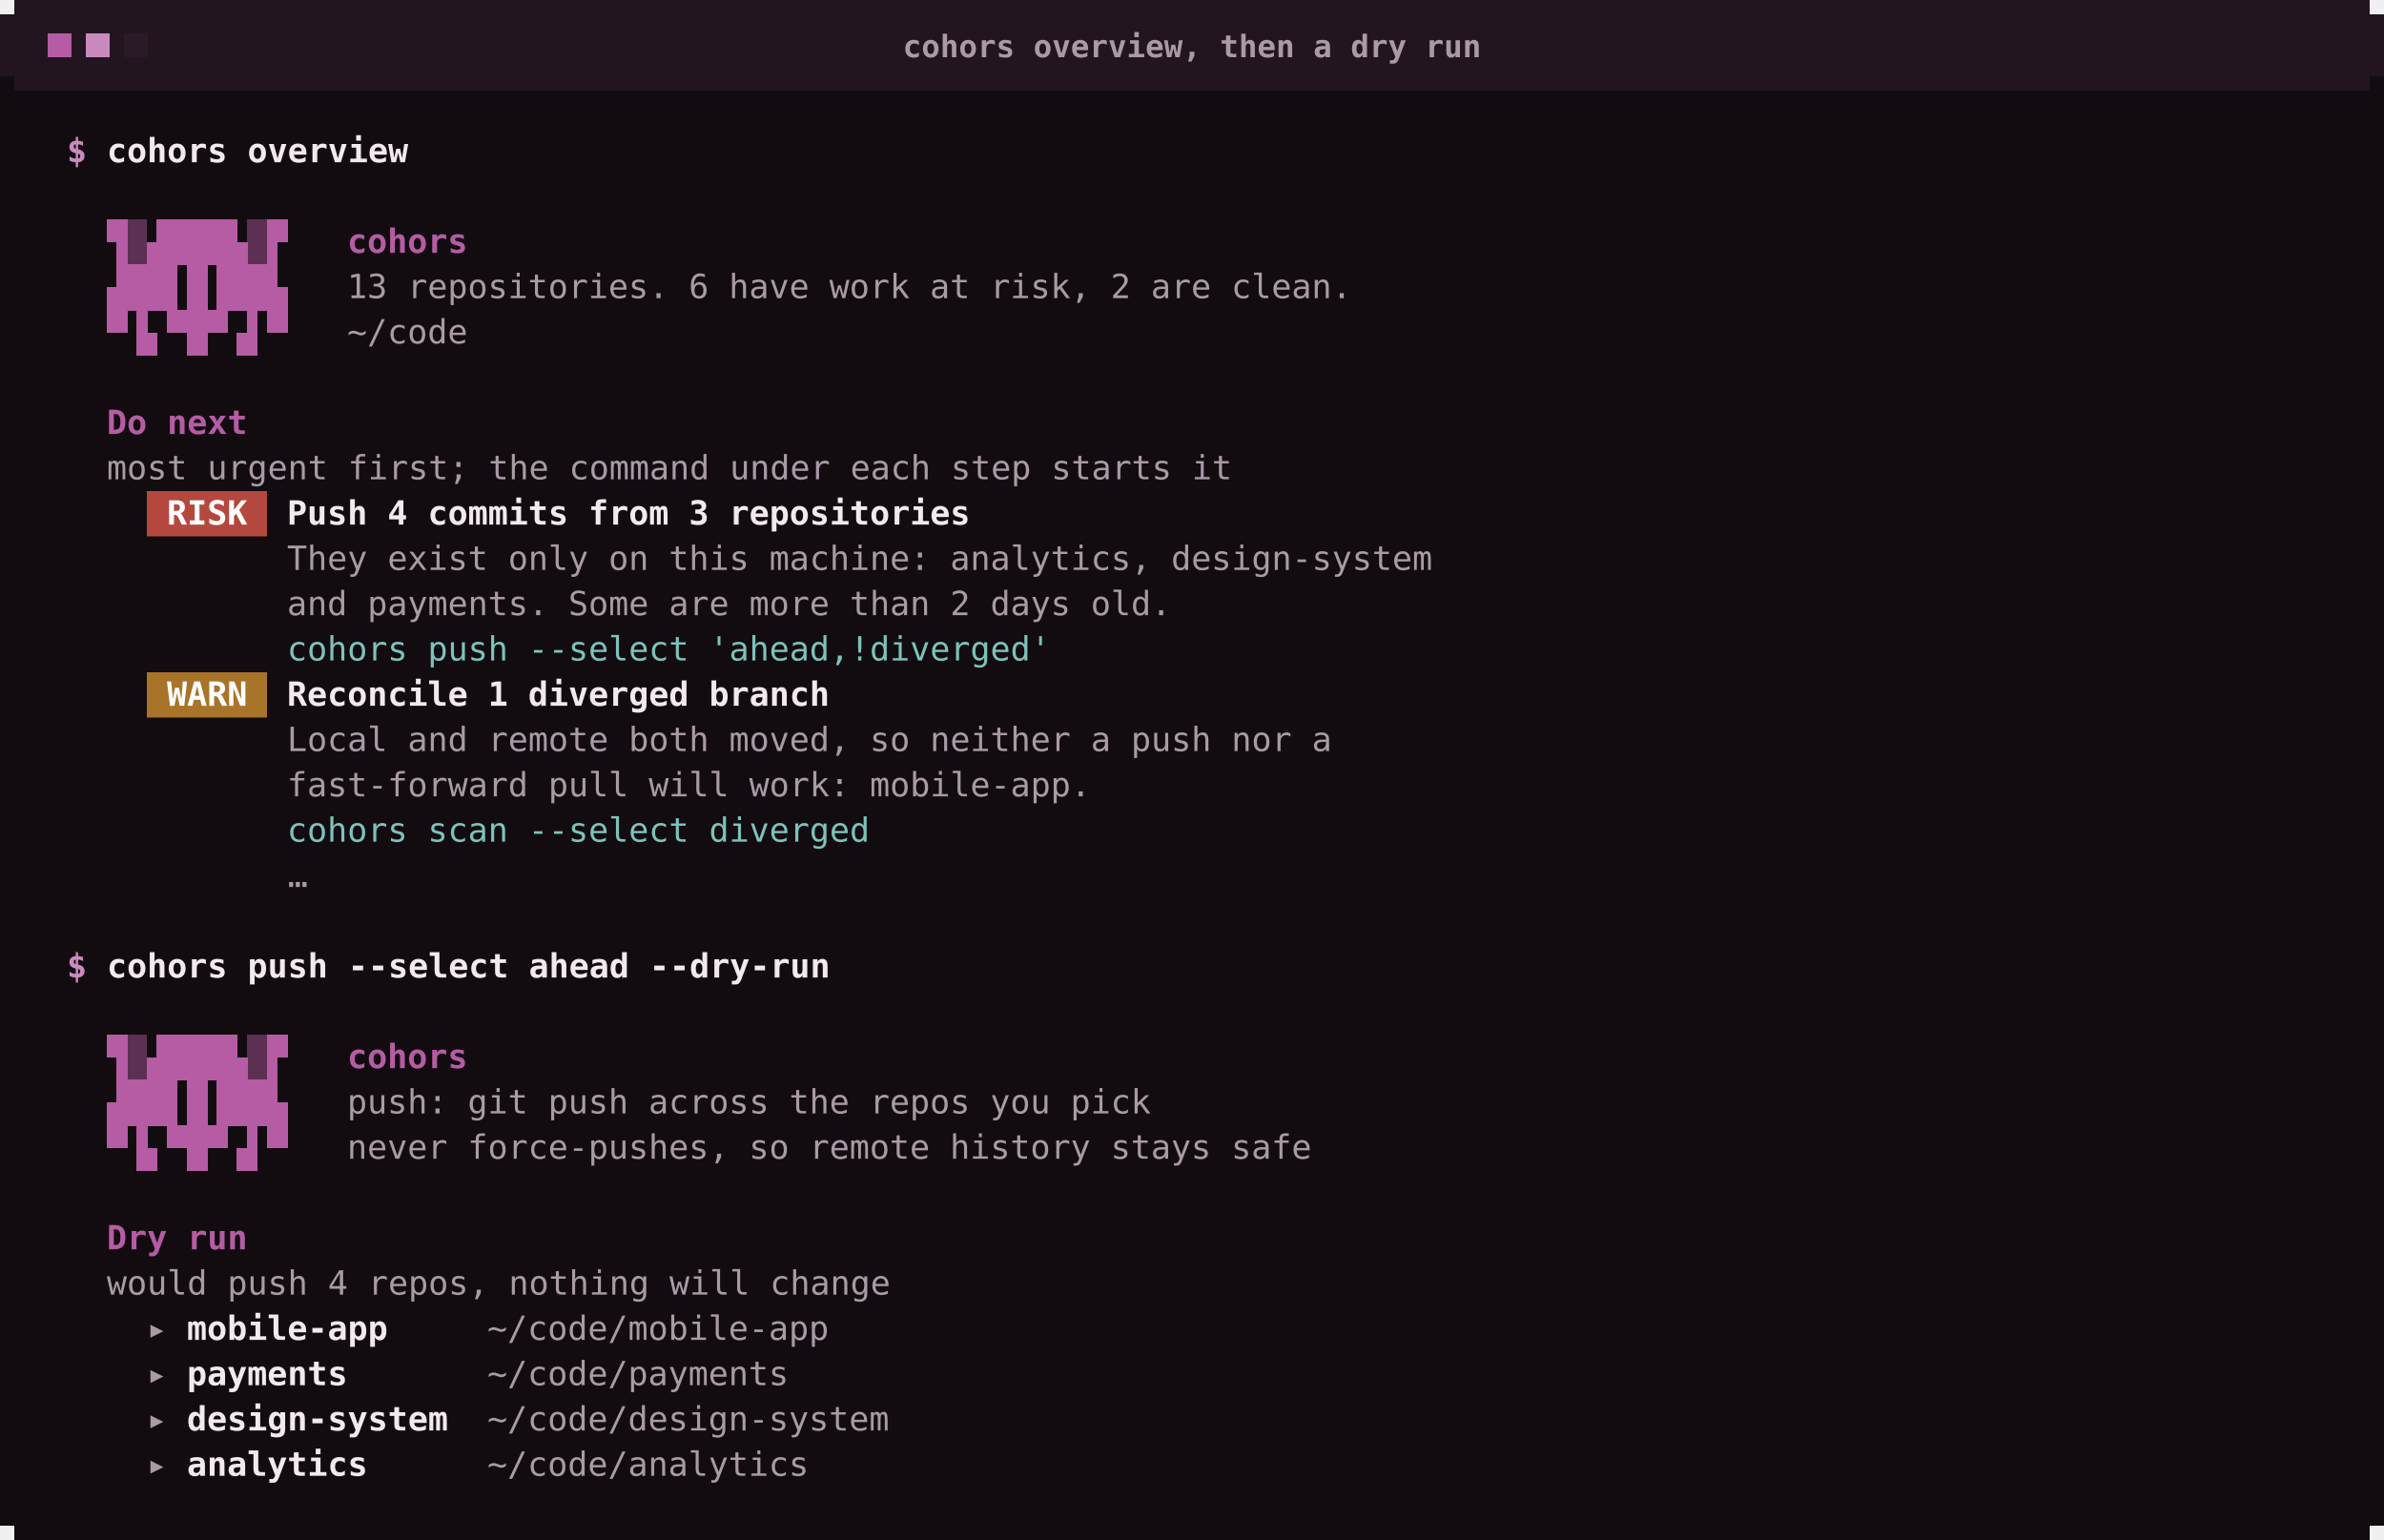
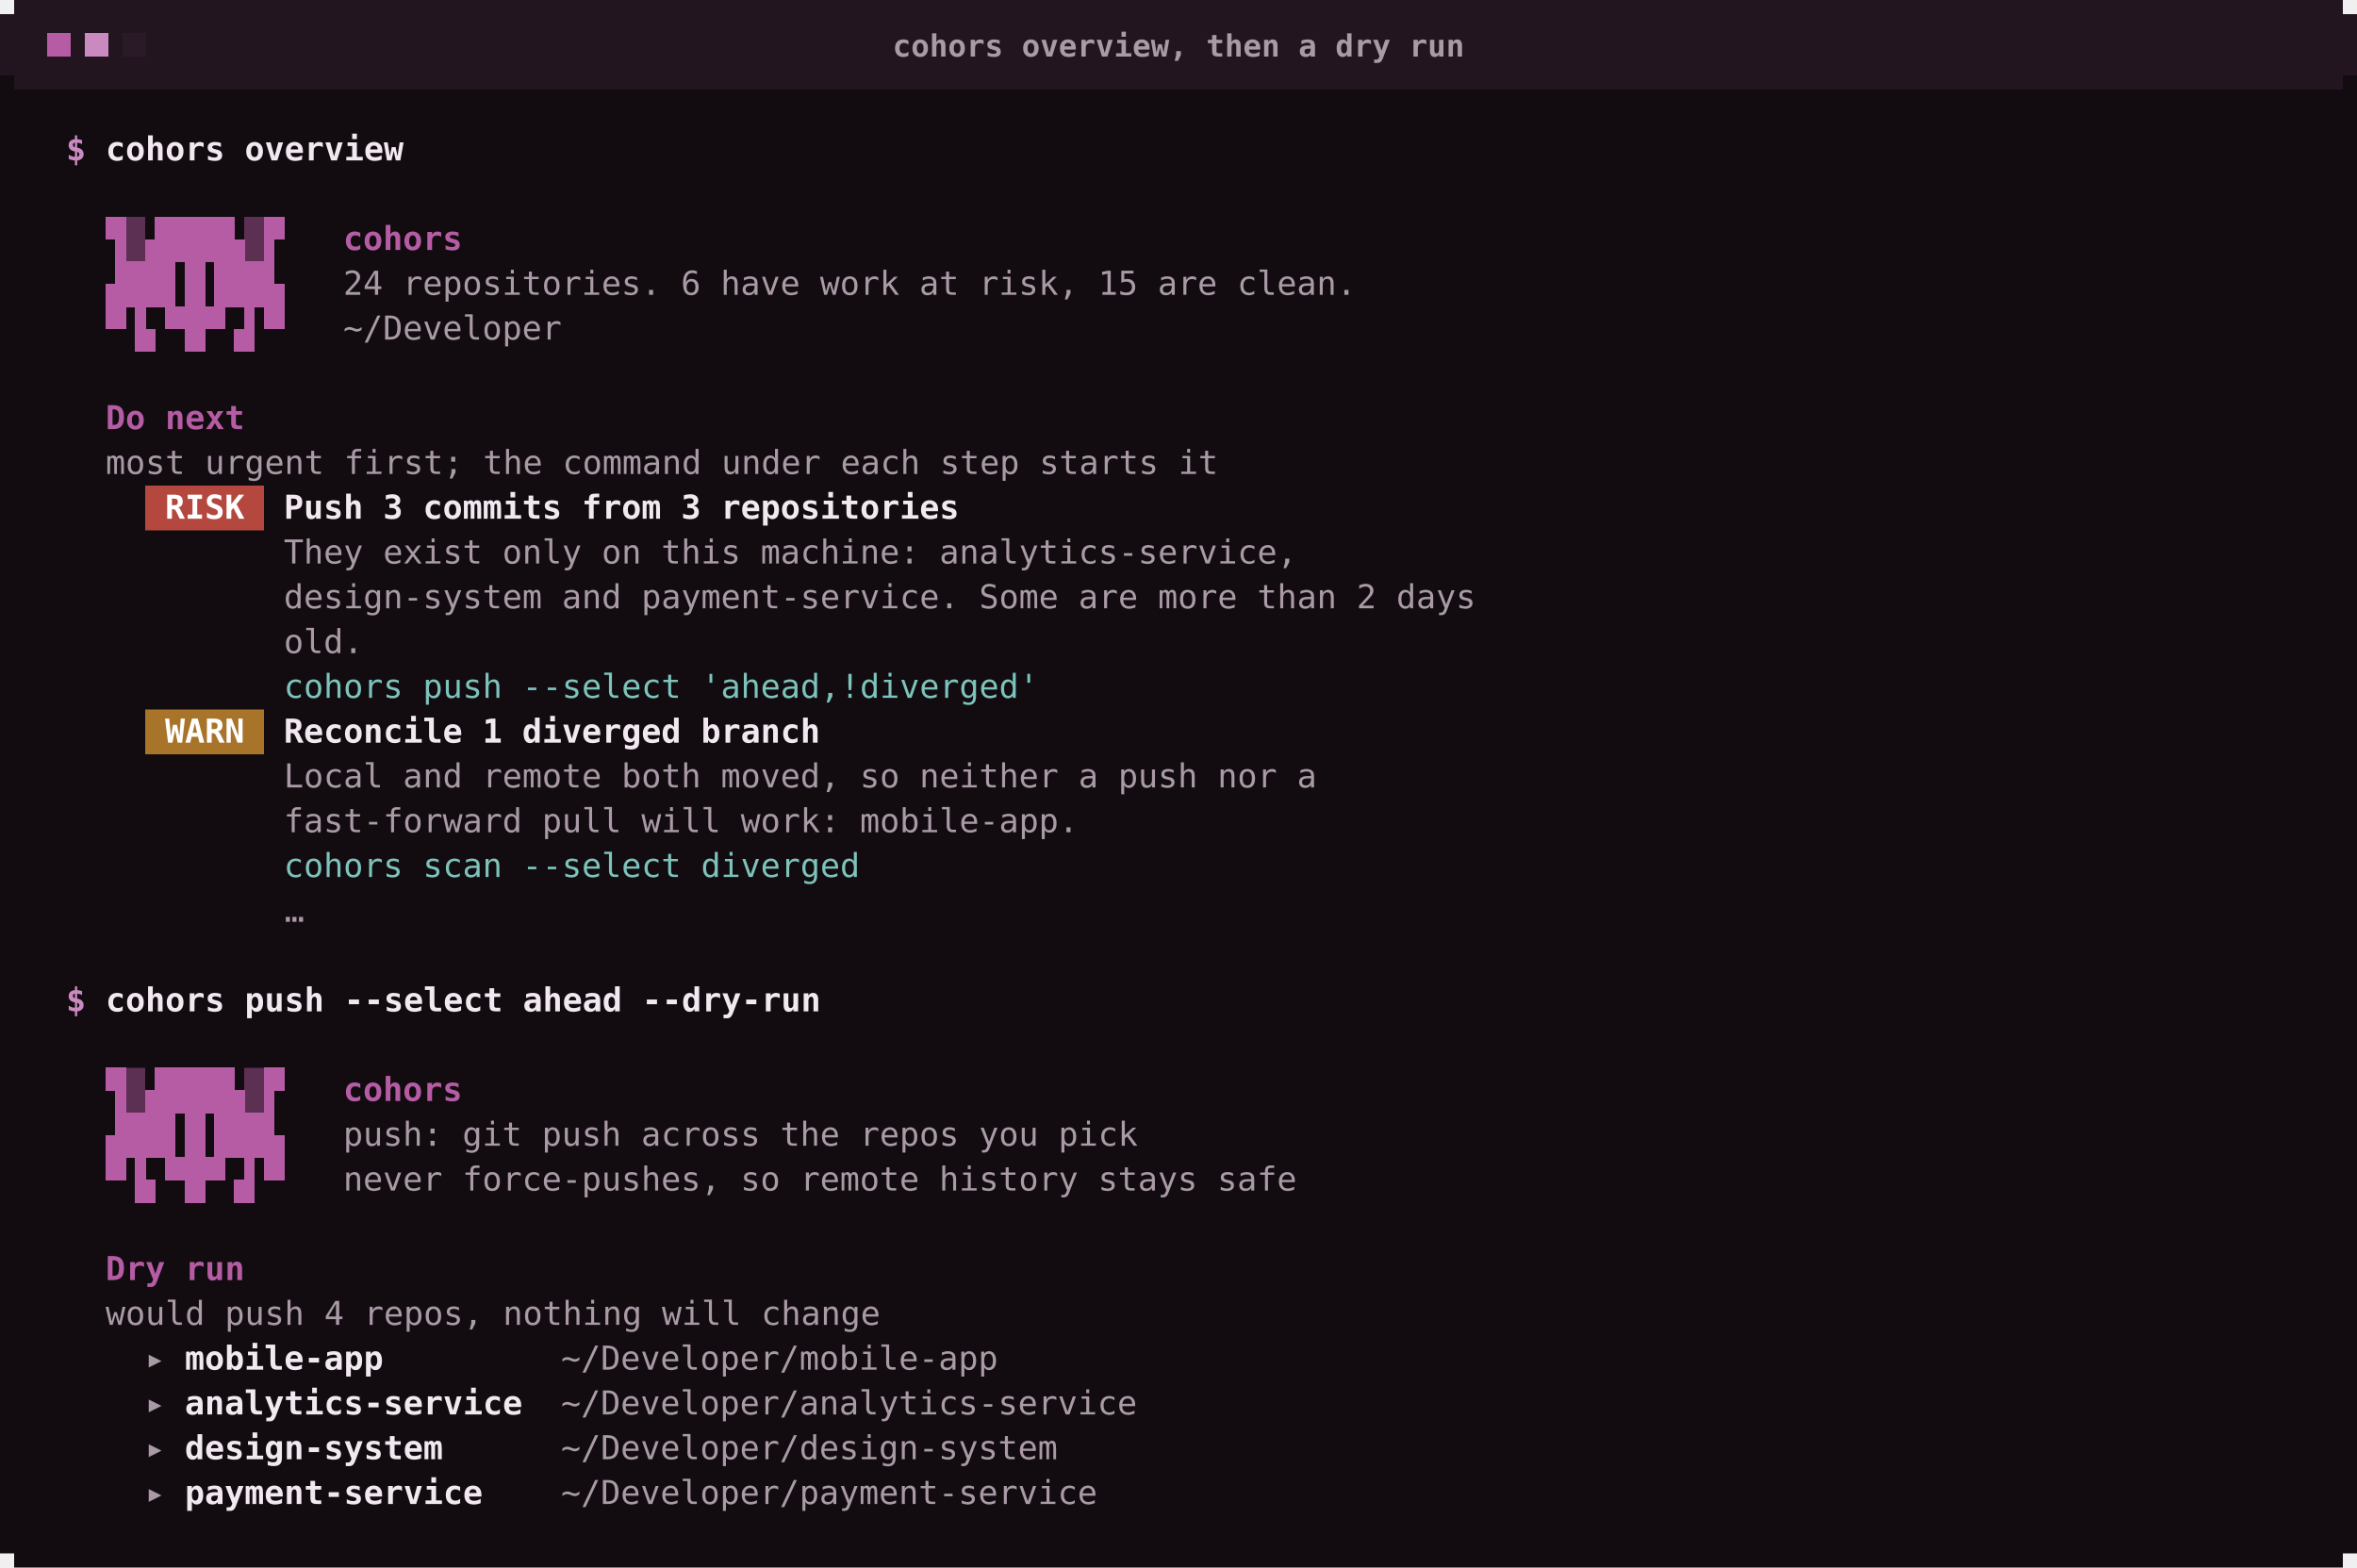
- <svg xmlns="http://www.w3.org/2000/svg" width="1000" height="646" viewBox="0 0 1000 646" role="img" aria-labelledby="t d">
+ <svg xmlns="http://www.w3.org/2000/svg" width="1000" height="665" viewBox="0 0 1000 665" role="img" aria-labelledby="t d">
  <style>.f-panel{fill:#1A1219}.s-panel{stroke:#1A1219}.f-band{fill:#2A1A27}.s-band{stroke:#2A1A27}.f-bar{fill:#B55CA4}.s-bar{stroke:#B55CA4}.f-on-bar{fill:#FFFFFF}.s-on-bar{stroke:#FFFFFF}.f-accent{fill:#D9A6CF}.s-accent{stroke:#D9A6CF}.f-ink{fill:#F2E9F0}.s-ink{stroke:#F2E9F0}.f-sub{fill:#A99AA6}.s-sub{stroke:#A99AA6}.f-off{fill:#5A4A57}.s-off{stroke:#5A4A57}.f-cap{fill:#2A1A27}.s-cap{stroke:#2A1A27}.f-cap-edge{fill:#5A4A57}.s-cap-edge{stroke:#5A4A57}.f-term{fill:#120C11}.s-term{stroke:#120C11}.f-term-bar{fill:#221520}.s-term-bar{stroke:#221520}.f-term-ink{fill:#F2E9F0}.s-term-ink{stroke:#F2E9F0}.f-term-sub{fill:#A99AA6}.s-term-sub{stroke:#A99AA6}.f-term-prompt{fill:#D9A6CF}.s-term-prompt{stroke:#D9A6CF}.f-lavender{fill:#C98AC0}.s-lavender{stroke:#C98AC0}.f-orchid{fill:#B55CA4}.s-orchid{stroke:#B55CA4}.f-do-next{fill:#B55CA4}.f-risk{fill:#D9776E}.f-tasks{fill:#7FB08C}.f-commits{fill:#7E9CC2}.f-repos{fill:#5FAEA6}</style>
-   <path d="M6 0h988v6h6v634h-6v6h-988v-6h-6v-634h6z" class="f-term" />
+   <path d="M6 0h988v6h6v653h-6v6h-988v-6h-6v-653h6z" class="f-term" />
  <path d="M6 0h988v6h6v26h-6v6h-988v-6h-6v-26h6z" class="f-term-bar" />
  <rect x="20" y="14.0" width="10" height="10" class="f-orchid" />
  <rect x="36" y="14.0" width="10" height="10" class="f-lavender" />
  <rect x="52" y="14.0" width="10" height="10" class="f-band" />
  <text x="500.0" y="24.0" font-family="ui-monospace, SFMono-Regular, Menlo, Consolas, monospace" font-size="13" font-weight="600" class="f-term-sub" text-anchor="middle">cohors overview, then a dry run</text>
  <text x="28.0" y="68.06" font-family="ui-monospace, SFMono-Regular, Menlo, Consolas, monospace" font-size="14" fill="#C98AC0" font-weight="700" xml:space="preserve" textLength="8.4" lengthAdjust="spacing">$</text>
  <text x="44.8" y="68.06" font-family="ui-monospace, SFMono-Regular, Menlo, Consolas, monospace" font-size="14" fill="#F2E9F0" font-weight="700" xml:space="preserve" textLength="126.0" lengthAdjust="spacing">cohors overview</text>
  <rect x="44.8" y="92.0" width="4.5" height="9.8" fill="#B55CA4" shape-rendering="crispEdges" />
  <rect x="49.0" y="92.0" width="4.5" height="9.8" fill="#B55CA4" shape-rendering="crispEdges" />
  <rect x="49.0" y="101.5" width="4.5" height="9.8" fill="#B55CA4" shape-rendering="crispEdges" />
  <rect x="53.2" y="92" width="8.4" height="19" fill="#B55CA4" opacity="0.45" />
  <rect x="65.8" y="92.0" width="4.5" height="9.8" fill="#B55CA4" shape-rendering="crispEdges" />
  <rect x="61.6" y="101.5" width="4.5" height="9.8" fill="#B55CA4" shape-rendering="crispEdges" />
  <rect x="65.8" y="101.5" width="4.5" height="9.8" fill="#B55CA4" shape-rendering="crispEdges" />
  <rect x="70.0" y="92.0" width="4.5" height="9.8" fill="#B55CA4" shape-rendering="crispEdges" />
  <rect x="74.2" y="92.0" width="4.5" height="9.8" fill="#B55CA4" shape-rendering="crispEdges" />
  <rect x="70.0" y="101.5" width="4.5" height="9.8" fill="#B55CA4" shape-rendering="crispEdges" />
  <rect x="74.2" y="101.5" width="4.5" height="9.8" fill="#B55CA4" shape-rendering="crispEdges" />
  <rect x="78.4" y="92.0" width="4.5" height="9.8" fill="#B55CA4" shape-rendering="crispEdges" />
  <rect x="82.6" y="92.0" width="4.5" height="9.8" fill="#B55CA4" shape-rendering="crispEdges" />
  <rect x="78.4" y="101.5" width="4.5" height="9.8" fill="#B55CA4" shape-rendering="crispEdges" />
  <rect x="82.6" y="101.5" width="4.5" height="9.8" fill="#B55CA4" shape-rendering="crispEdges" />
  <rect x="86.8" y="92.0" width="4.5" height="9.8" fill="#B55CA4" shape-rendering="crispEdges" />
  <rect x="91" y="92.0" width="4.5" height="9.8" fill="#B55CA4" shape-rendering="crispEdges" />
  <rect x="86.8" y="101.5" width="4.5" height="9.8" fill="#B55CA4" shape-rendering="crispEdges" />
  <rect x="91" y="101.5" width="4.5" height="9.8" fill="#B55CA4" shape-rendering="crispEdges" />
  <rect x="95.2" y="92.0" width="4.5" height="9.8" fill="#B55CA4" shape-rendering="crispEdges" />
  <rect x="95.2" y="101.5" width="4.5" height="9.8" fill="#B55CA4" shape-rendering="crispEdges" />
  <rect x="99.4" y="101.5" width="4.5" height="9.8" fill="#B55CA4" shape-rendering="crispEdges" />
  <rect x="103.6" y="92" width="8.4" height="19" fill="#B55CA4" opacity="0.45" />
  <rect x="112.0" y="92.0" width="4.5" height="9.8" fill="#B55CA4" shape-rendering="crispEdges" />
  <rect x="116.2" y="92.0" width="4.5" height="9.8" fill="#B55CA4" shape-rendering="crispEdges" />
  <rect x="112.0" y="101.5" width="4.5" height="9.8" fill="#B55CA4" shape-rendering="crispEdges" />
  <text x="145.6" y="106.06" font-family="ui-monospace, SFMono-Regular, Menlo, Consolas, monospace" font-size="14" fill="#B55CA4" font-weight="700" xml:space="preserve" textLength="50.4" lengthAdjust="spacing">cohors</text>
  <rect x="49.0" y="111.0" width="4.5" height="9.8" fill="#B55CA4" shape-rendering="crispEdges" />
  <rect x="44.8" y="120.5" width="4.5" height="9.8" fill="#B55CA4" shape-rendering="crispEdges" />
  <rect x="49.0" y="120.5" width="4.5" height="9.8" fill="#B55CA4" shape-rendering="crispEdges" />
  <rect x="53.2" y="111.0" width="4.5" height="9.8" fill="#B55CA4" shape-rendering="crispEdges" />
  <rect x="57.4" y="111.0" width="4.5" height="9.8" fill="#B55CA4" shape-rendering="crispEdges" />
  <rect x="53.2" y="120.5" width="4.5" height="9.8" fill="#B55CA4" shape-rendering="crispEdges" />
  <rect x="57.4" y="120.5" width="4.5" height="9.8" fill="#B55CA4" shape-rendering="crispEdges" />
  <rect x="61.6" y="111.0" width="4.5" height="9.8" fill="#B55CA4" shape-rendering="crispEdges" />
  <rect x="65.8" y="111.0" width="4.5" height="9.8" fill="#B55CA4" shape-rendering="crispEdges" />
  <rect x="61.6" y="120.5" width="4.5" height="9.8" fill="#B55CA4" shape-rendering="crispEdges" />
  <rect x="65.8" y="120.5" width="4.5" height="9.8" fill="#B55CA4" shape-rendering="crispEdges" />
  <rect x="70.0" y="111.0" width="4.5" height="9.8" fill="#B55CA4" shape-rendering="crispEdges" />
  <rect x="70.0" y="120.5" width="4.5" height="9.8" fill="#B55CA4" shape-rendering="crispEdges" />
  <rect x="78.4" y="111.0" width="4.5" height="9.8" fill="#B55CA4" shape-rendering="crispEdges" />
  <rect x="82.6" y="111.0" width="4.5" height="9.8" fill="#B55CA4" shape-rendering="crispEdges" />
  <rect x="78.4" y="120.5" width="4.5" height="9.8" fill="#B55CA4" shape-rendering="crispEdges" />
  <rect x="82.6" y="120.5" width="4.5" height="9.8" fill="#B55CA4" shape-rendering="crispEdges" />
  <rect x="91" y="111.0" width="4.5" height="9.8" fill="#B55CA4" shape-rendering="crispEdges" />
  <rect x="91" y="120.5" width="4.5" height="9.8" fill="#B55CA4" shape-rendering="crispEdges" />
  <rect x="95.2" y="111.0" width="4.5" height="9.8" fill="#B55CA4" shape-rendering="crispEdges" />
  <rect x="99.4" y="111.0" width="4.5" height="9.8" fill="#B55CA4" shape-rendering="crispEdges" />
  <rect x="95.2" y="120.5" width="4.5" height="9.8" fill="#B55CA4" shape-rendering="crispEdges" />
  <rect x="99.4" y="120.5" width="4.5" height="9.8" fill="#B55CA4" shape-rendering="crispEdges" />
  <rect x="103.6" y="111.0" width="4.5" height="9.8" fill="#B55CA4" shape-rendering="crispEdges" />
  <rect x="107.8" y="111.0" width="4.5" height="9.8" fill="#B55CA4" shape-rendering="crispEdges" />
  <rect x="103.6" y="120.5" width="4.5" height="9.8" fill="#B55CA4" shape-rendering="crispEdges" />
  <rect x="107.8" y="120.5" width="4.5" height="9.8" fill="#B55CA4" shape-rendering="crispEdges" />
  <rect x="112.0" y="111.0" width="4.5" height="9.8" fill="#B55CA4" shape-rendering="crispEdges" />
  <rect x="112.0" y="120.5" width="4.5" height="9.8" fill="#B55CA4" shape-rendering="crispEdges" />
  <rect x="116.2" y="120.5" width="4.5" height="9.8" fill="#B55CA4" shape-rendering="crispEdges" />
-   <text x="145.6" y="125.06" font-family="ui-monospace, SFMono-Regular, Menlo, Consolas, monospace" font-size="14" fill="#A99AA6" xml:space="preserve" textLength="420.0" lengthAdjust="spacing">13 repositories. 6 have work at risk, 2 are clean.</text>
+   <text x="145.6" y="125.06" font-family="ui-monospace, SFMono-Regular, Menlo, Consolas, monospace" font-size="14" fill="#A99AA6" xml:space="preserve" textLength="428.4" lengthAdjust="spacing">24 repositories. 6 have work at risk, 15 are clean.</text>
  <rect x="44.8" y="130.0" width="4.5" height="9.8" fill="#B55CA4" shape-rendering="crispEdges" />
  <rect x="49.0" y="130.0" width="4.5" height="9.8" fill="#B55CA4" shape-rendering="crispEdges" />
  <rect x="57.4" y="130.0" width="4.5" height="9.8" fill="#B55CA4" shape-rendering="crispEdges" />
  <rect x="57.4" y="139.5" width="4.5" height="9.8" fill="#B55CA4" shape-rendering="crispEdges" />
  <rect x="61.6" y="139.5" width="4.5" height="9.8" fill="#B55CA4" shape-rendering="crispEdges" />
  <rect x="70.0" y="130.0" width="4.5" height="9.8" fill="#B55CA4" shape-rendering="crispEdges" />
  <rect x="74.2" y="130.0" width="4.5" height="9.8" fill="#B55CA4" shape-rendering="crispEdges" />
  <rect x="78.4" y="130.0" width="4.5" height="9.8" fill="#B55CA4" shape-rendering="crispEdges" />
  <rect x="82.6" y="130.0" width="4.5" height="9.8" fill="#B55CA4" shape-rendering="crispEdges" />
  <rect x="78.4" y="139.5" width="4.5" height="9.8" fill="#B55CA4" shape-rendering="crispEdges" />
  <rect x="82.6" y="139.5" width="4.5" height="9.8" fill="#B55CA4" shape-rendering="crispEdges" />
  <rect x="86.8" y="130.0" width="4.5" height="9.8" fill="#B55CA4" shape-rendering="crispEdges" />
  <rect x="91" y="130.0" width="4.5" height="9.8" fill="#B55CA4" shape-rendering="crispEdges" />
  <rect x="99.4" y="139.5" width="4.5" height="9.8" fill="#B55CA4" shape-rendering="crispEdges" />
  <rect x="103.6" y="130.0" width="4.5" height="9.8" fill="#B55CA4" shape-rendering="crispEdges" />
  <rect x="103.6" y="139.5" width="4.5" height="9.8" fill="#B55CA4" shape-rendering="crispEdges" />
  <rect x="112.0" y="130.0" width="4.5" height="9.8" fill="#B55CA4" shape-rendering="crispEdges" />
  <rect x="116.2" y="130.0" width="4.5" height="9.8" fill="#B55CA4" shape-rendering="crispEdges" />
-   <text x="145.6" y="144.06" font-family="ui-monospace, SFMono-Regular, Menlo, Consolas, monospace" font-size="14" fill="#A99AA6" xml:space="preserve" textLength="50.4" lengthAdjust="spacing">~/code</text>
+   <text x="145.6" y="144.06" font-family="ui-monospace, SFMono-Regular, Menlo, Consolas, monospace" font-size="14" fill="#A99AA6" xml:space="preserve" textLength="92.4" lengthAdjust="spacing">~/Developer</text>
  <text x="44.8" y="182.06" font-family="ui-monospace, SFMono-Regular, Menlo, Consolas, monospace" font-size="14" fill="#B55CA4" font-weight="700" xml:space="preserve" textLength="58.8" lengthAdjust="spacing">Do next</text>
  <text x="44.8" y="201.06" font-family="ui-monospace, SFMono-Regular, Menlo, Consolas, monospace" font-size="14" fill="#A99AA6" xml:space="preserve" textLength="470.4" lengthAdjust="spacing">most urgent first; the command under each step starts it</text>
  <rect x="61.6" y="206" width="50.4" height="19" fill="#B4483F" />
  <text x="61.6" y="220.06" font-family="ui-monospace, SFMono-Regular, Menlo, Consolas, monospace" font-size="14" fill="#FFFFFF" font-weight="700" xml:space="preserve" textLength="50.4" lengthAdjust="spacing"> RISK </text>
-   <text x="120.4" y="220.06" font-family="ui-monospace, SFMono-Regular, Menlo, Consolas, monospace" font-size="14" fill="#F2E9F0" font-weight="700" xml:space="preserve" textLength="285.6" lengthAdjust="spacing">Push 4 commits from 3 repositories</text>
-   <text x="120.4" y="239.06" font-family="ui-monospace, SFMono-Regular, Menlo, Consolas, monospace" font-size="14" fill="#A99AA6" xml:space="preserve" textLength="478.8" lengthAdjust="spacing">They exist only on this machine: analytics, design-system</text>
-   <text x="120.4" y="258.06" font-family="ui-monospace, SFMono-Regular, Menlo, Consolas, monospace" font-size="14" fill="#A99AA6" xml:space="preserve" textLength="369.6" lengthAdjust="spacing">and payments. Some are more than 2 days old.</text>
-   <text x="120.4" y="277.06" font-family="ui-monospace, SFMono-Regular, Menlo, Consolas, monospace" font-size="14" fill="#7CC3BB" xml:space="preserve" textLength="319.2" lengthAdjust="spacing">cohors push --select 'ahead,!diverged'</text>
-   <rect x="61.6" y="282" width="50.4" height="19" fill="#A8742A" />
-   <text x="61.6" y="296.06" font-family="ui-monospace, SFMono-Regular, Menlo, Consolas, monospace" font-size="14" fill="#FFFFFF" font-weight="700" xml:space="preserve" textLength="50.4" lengthAdjust="spacing"> WARN </text>
-   <text x="120.4" y="296.06" font-family="ui-monospace, SFMono-Regular, Menlo, Consolas, monospace" font-size="14" fill="#F2E9F0" font-weight="700" xml:space="preserve" textLength="226.8" lengthAdjust="spacing">Reconcile 1 diverged branch</text>
-   <text x="120.4" y="315.06" font-family="ui-monospace, SFMono-Regular, Menlo, Consolas, monospace" font-size="14" fill="#A99AA6" xml:space="preserve" textLength="436.8" lengthAdjust="spacing">Local and remote both moved, so neither a push nor a</text>
-   <text x="120.4" y="334.06" font-family="ui-monospace, SFMono-Regular, Menlo, Consolas, monospace" font-size="14" fill="#A99AA6" xml:space="preserve" textLength="336.0" lengthAdjust="spacing">fast-forward pull will work: mobile-app.</text>
-   <text x="120.4" y="353.06" font-family="ui-monospace, SFMono-Regular, Menlo, Consolas, monospace" font-size="14" fill="#7CC3BB" xml:space="preserve" textLength="243.6" lengthAdjust="spacing">cohors scan --select diverged</text>
-   <text x="28.0" y="372.06" font-family="ui-monospace, SFMono-Regular, Menlo, Consolas, monospace" font-size="14" fill="#A99AA6" xml:space="preserve" textLength="100.8" lengthAdjust="spacing">           …</text>
-   <text x="28.0" y="410.06" font-family="ui-monospace, SFMono-Regular, Menlo, Consolas, monospace" font-size="14" fill="#C98AC0" font-weight="700" xml:space="preserve" textLength="8.4" lengthAdjust="spacing">$</text>
-   <text x="44.8" y="410.06" font-family="ui-monospace, SFMono-Regular, Menlo, Consolas, monospace" font-size="14" fill="#F2E9F0" font-weight="700" xml:space="preserve" textLength="302.4" lengthAdjust="spacing">cohors push --select ahead --dry-run</text>
-   <rect x="44.8" y="434.0" width="4.5" height="9.8" fill="#B55CA4" shape-rendering="crispEdges" />
-   <rect x="49.0" y="434.0" width="4.5" height="9.8" fill="#B55CA4" shape-rendering="crispEdges" />
-   <rect x="49.0" y="443.5" width="4.5" height="9.8" fill="#B55CA4" shape-rendering="crispEdges" />
-   <rect x="53.2" y="434" width="8.4" height="19" fill="#B55CA4" opacity="0.45" />
-   <rect x="65.8" y="434.0" width="4.5" height="9.8" fill="#B55CA4" shape-rendering="crispEdges" />
-   <rect x="61.6" y="443.5" width="4.5" height="9.8" fill="#B55CA4" shape-rendering="crispEdges" />
-   <rect x="65.8" y="443.5" width="4.5" height="9.8" fill="#B55CA4" shape-rendering="crispEdges" />
-   <rect x="70.0" y="434.0" width="4.5" height="9.8" fill="#B55CA4" shape-rendering="crispEdges" />
-   <rect x="74.2" y="434.0" width="4.5" height="9.8" fill="#B55CA4" shape-rendering="crispEdges" />
-   <rect x="70.0" y="443.5" width="4.5" height="9.8" fill="#B55CA4" shape-rendering="crispEdges" />
-   <rect x="74.2" y="443.5" width="4.5" height="9.8" fill="#B55CA4" shape-rendering="crispEdges" />
-   <rect x="78.4" y="434.0" width="4.5" height="9.8" fill="#B55CA4" shape-rendering="crispEdges" />
-   <rect x="82.6" y="434.0" width="4.5" height="9.8" fill="#B55CA4" shape-rendering="crispEdges" />
-   <rect x="78.4" y="443.5" width="4.5" height="9.8" fill="#B55CA4" shape-rendering="crispEdges" />
-   <rect x="82.6" y="443.5" width="4.5" height="9.8" fill="#B55CA4" shape-rendering="crispEdges" />
-   <rect x="86.8" y="434.0" width="4.5" height="9.8" fill="#B55CA4" shape-rendering="crispEdges" />
-   <rect x="91" y="434.0" width="4.5" height="9.8" fill="#B55CA4" shape-rendering="crispEdges" />
-   <rect x="86.8" y="443.5" width="4.5" height="9.8" fill="#B55CA4" shape-rendering="crispEdges" />
-   <rect x="91" y="443.5" width="4.5" height="9.8" fill="#B55CA4" shape-rendering="crispEdges" />
-   <rect x="95.2" y="434.0" width="4.5" height="9.8" fill="#B55CA4" shape-rendering="crispEdges" />
-   <rect x="95.2" y="443.5" width="4.5" height="9.8" fill="#B55CA4" shape-rendering="crispEdges" />
-   <rect x="99.4" y="443.5" width="4.5" height="9.8" fill="#B55CA4" shape-rendering="crispEdges" />
-   <rect x="103.6" y="434" width="8.4" height="19" fill="#B55CA4" opacity="0.45" />
-   <rect x="112.0" y="434.0" width="4.5" height="9.8" fill="#B55CA4" shape-rendering="crispEdges" />
-   <rect x="116.2" y="434.0" width="4.5" height="9.8" fill="#B55CA4" shape-rendering="crispEdges" />
-   <rect x="112.0" y="443.5" width="4.5" height="9.8" fill="#B55CA4" shape-rendering="crispEdges" />
-   <text x="145.6" y="448.06" font-family="ui-monospace, SFMono-Regular, Menlo, Consolas, monospace" font-size="14" fill="#B55CA4" font-weight="700" xml:space="preserve" textLength="50.4" lengthAdjust="spacing">cohors</text>
+   <text x="120.4" y="220.06" font-family="ui-monospace, SFMono-Regular, Menlo, Consolas, monospace" font-size="14" fill="#F2E9F0" font-weight="700" xml:space="preserve" textLength="285.6" lengthAdjust="spacing">Push 3 commits from 3 repositories</text>
+   <text x="120.4" y="239.06" font-family="ui-monospace, SFMono-Regular, Menlo, Consolas, monospace" font-size="14" fill="#A99AA6" xml:space="preserve" textLength="428.4" lengthAdjust="spacing">They exist only on this machine: analytics-service,</text>
+   <text x="120.4" y="258.06" font-family="ui-monospace, SFMono-Regular, Menlo, Consolas, monospace" font-size="14" fill="#A99AA6" xml:space="preserve" textLength="504.0" lengthAdjust="spacing">design-system and payment-service. Some are more than 2 days</text>
+   <text x="120.4" y="277.06" font-family="ui-monospace, SFMono-Regular, Menlo, Consolas, monospace" font-size="14" fill="#A99AA6" xml:space="preserve" textLength="33.6" lengthAdjust="spacing">old.</text>
+   <text x="120.4" y="296.06" font-family="ui-monospace, SFMono-Regular, Menlo, Consolas, monospace" font-size="14" fill="#7CC3BB" xml:space="preserve" textLength="319.2" lengthAdjust="spacing">cohors push --select 'ahead,!diverged'</text>
+   <rect x="61.6" y="301" width="50.4" height="19" fill="#A8742A" />
+   <text x="61.6" y="315.06" font-family="ui-monospace, SFMono-Regular, Menlo, Consolas, monospace" font-size="14" fill="#FFFFFF" font-weight="700" xml:space="preserve" textLength="50.4" lengthAdjust="spacing"> WARN </text>
+   <text x="120.4" y="315.06" font-family="ui-monospace, SFMono-Regular, Menlo, Consolas, monospace" font-size="14" fill="#F2E9F0" font-weight="700" xml:space="preserve" textLength="226.8" lengthAdjust="spacing">Reconcile 1 diverged branch</text>
+   <text x="120.4" y="334.06" font-family="ui-monospace, SFMono-Regular, Menlo, Consolas, monospace" font-size="14" fill="#A99AA6" xml:space="preserve" textLength="436.8" lengthAdjust="spacing">Local and remote both moved, so neither a push nor a</text>
+   <text x="120.4" y="353.06" font-family="ui-monospace, SFMono-Regular, Menlo, Consolas, monospace" font-size="14" fill="#A99AA6" xml:space="preserve" textLength="336.0" lengthAdjust="spacing">fast-forward pull will work: mobile-app.</text>
+   <text x="120.4" y="372.06" font-family="ui-monospace, SFMono-Regular, Menlo, Consolas, monospace" font-size="14" fill="#7CC3BB" xml:space="preserve" textLength="243.6" lengthAdjust="spacing">cohors scan --select diverged</text>
+   <text x="28.0" y="391.06" font-family="ui-monospace, SFMono-Regular, Menlo, Consolas, monospace" font-size="14" fill="#A99AA6" xml:space="preserve" textLength="100.8" lengthAdjust="spacing">           …</text>
+   <text x="28.0" y="429.06" font-family="ui-monospace, SFMono-Regular, Menlo, Consolas, monospace" font-size="14" fill="#C98AC0" font-weight="700" xml:space="preserve" textLength="8.4" lengthAdjust="spacing">$</text>
+   <text x="44.8" y="429.06" font-family="ui-monospace, SFMono-Regular, Menlo, Consolas, monospace" font-size="14" fill="#F2E9F0" font-weight="700" xml:space="preserve" textLength="302.4" lengthAdjust="spacing">cohors push --select ahead --dry-run</text>
+   <rect x="44.8" y="453.0" width="4.5" height="9.8" fill="#B55CA4" shape-rendering="crispEdges" />
  <rect x="49.0" y="453.0" width="4.5" height="9.8" fill="#B55CA4" shape-rendering="crispEdges" />
-   <rect x="44.8" y="462.5" width="4.5" height="9.8" fill="#B55CA4" shape-rendering="crispEdges" />
  <rect x="49.0" y="462.5" width="4.5" height="9.8" fill="#B55CA4" shape-rendering="crispEdges" />
-   <rect x="53.2" y="453.0" width="4.5" height="9.8" fill="#B55CA4" shape-rendering="crispEdges" />
-   <rect x="57.4" y="453.0" width="4.5" height="9.8" fill="#B55CA4" shape-rendering="crispEdges" />
-   <rect x="53.2" y="462.5" width="4.5" height="9.8" fill="#B55CA4" shape-rendering="crispEdges" />
-   <rect x="57.4" y="462.5" width="4.5" height="9.8" fill="#B55CA4" shape-rendering="crispEdges" />
-   <rect x="61.6" y="453.0" width="4.5" height="9.8" fill="#B55CA4" shape-rendering="crispEdges" />
+   <rect x="53.2" y="453" width="8.4" height="19" fill="#B55CA4" opacity="0.45" />
  <rect x="65.8" y="453.0" width="4.5" height="9.8" fill="#B55CA4" shape-rendering="crispEdges" />
  <rect x="61.6" y="462.5" width="4.5" height="9.8" fill="#B55CA4" shape-rendering="crispEdges" />
  <rect x="65.8" y="462.5" width="4.5" height="9.8" fill="#B55CA4" shape-rendering="crispEdges" />
  <rect x="70.0" y="453.0" width="4.5" height="9.8" fill="#B55CA4" shape-rendering="crispEdges" />
+   <rect x="74.2" y="453.0" width="4.5" height="9.8" fill="#B55CA4" shape-rendering="crispEdges" />
  <rect x="70.0" y="462.5" width="4.5" height="9.8" fill="#B55CA4" shape-rendering="crispEdges" />
+   <rect x="74.2" y="462.5" width="4.5" height="9.8" fill="#B55CA4" shape-rendering="crispEdges" />
  <rect x="78.4" y="453.0" width="4.5" height="9.8" fill="#B55CA4" shape-rendering="crispEdges" />
  <rect x="82.6" y="453.0" width="4.5" height="9.8" fill="#B55CA4" shape-rendering="crispEdges" />
  <rect x="78.4" y="462.5" width="4.5" height="9.8" fill="#B55CA4" shape-rendering="crispEdges" />
  <rect x="82.6" y="462.5" width="4.5" height="9.8" fill="#B55CA4" shape-rendering="crispEdges" />
+   <rect x="86.8" y="453.0" width="4.5" height="9.8" fill="#B55CA4" shape-rendering="crispEdges" />
  <rect x="91" y="453.0" width="4.5" height="9.8" fill="#B55CA4" shape-rendering="crispEdges" />
+   <rect x="86.8" y="462.5" width="4.5" height="9.8" fill="#B55CA4" shape-rendering="crispEdges" />
  <rect x="91" y="462.5" width="4.5" height="9.8" fill="#B55CA4" shape-rendering="crispEdges" />
  <rect x="95.2" y="453.0" width="4.5" height="9.8" fill="#B55CA4" shape-rendering="crispEdges" />
-   <rect x="99.4" y="453.0" width="4.5" height="9.8" fill="#B55CA4" shape-rendering="crispEdges" />
  <rect x="95.2" y="462.5" width="4.5" height="9.8" fill="#B55CA4" shape-rendering="crispEdges" />
  <rect x="99.4" y="462.5" width="4.5" height="9.8" fill="#B55CA4" shape-rendering="crispEdges" />
-   <rect x="103.6" y="453.0" width="4.5" height="9.8" fill="#B55CA4" shape-rendering="crispEdges" />
-   <rect x="107.8" y="453.0" width="4.5" height="9.8" fill="#B55CA4" shape-rendering="crispEdges" />
-   <rect x="103.6" y="462.5" width="4.5" height="9.8" fill="#B55CA4" shape-rendering="crispEdges" />
-   <rect x="107.8" y="462.5" width="4.5" height="9.8" fill="#B55CA4" shape-rendering="crispEdges" />
+   <rect x="103.6" y="453" width="8.4" height="19" fill="#B55CA4" opacity="0.45" />
  <rect x="112.0" y="453.0" width="4.5" height="9.8" fill="#B55CA4" shape-rendering="crispEdges" />
+   <rect x="116.2" y="453.0" width="4.5" height="9.8" fill="#B55CA4" shape-rendering="crispEdges" />
  <rect x="112.0" y="462.5" width="4.5" height="9.8" fill="#B55CA4" shape-rendering="crispEdges" />
-   <rect x="116.2" y="462.5" width="4.5" height="9.8" fill="#B55CA4" shape-rendering="crispEdges" />
-   <text x="145.6" y="467.06" font-family="ui-monospace, SFMono-Regular, Menlo, Consolas, monospace" font-size="14" fill="#A99AA6" xml:space="preserve" textLength="336.0" lengthAdjust="spacing">push: git push across the repos you pick</text>
-   <rect x="44.8" y="472.0" width="4.5" height="9.8" fill="#B55CA4" shape-rendering="crispEdges" />
+   <text x="145.6" y="467.06" font-family="ui-monospace, SFMono-Regular, Menlo, Consolas, monospace" font-size="14" fill="#B55CA4" font-weight="700" xml:space="preserve" textLength="50.4" lengthAdjust="spacing">cohors</text>
  <rect x="49.0" y="472.0" width="4.5" height="9.8" fill="#B55CA4" shape-rendering="crispEdges" />
+   <rect x="44.8" y="481.5" width="4.5" height="9.8" fill="#B55CA4" shape-rendering="crispEdges" />
+   <rect x="49.0" y="481.5" width="4.5" height="9.8" fill="#B55CA4" shape-rendering="crispEdges" />
+   <rect x="53.2" y="472.0" width="4.5" height="9.8" fill="#B55CA4" shape-rendering="crispEdges" />
  <rect x="57.4" y="472.0" width="4.5" height="9.8" fill="#B55CA4" shape-rendering="crispEdges" />
+   <rect x="53.2" y="481.5" width="4.5" height="9.8" fill="#B55CA4" shape-rendering="crispEdges" />
  <rect x="57.4" y="481.5" width="4.5" height="9.8" fill="#B55CA4" shape-rendering="crispEdges" />
+   <rect x="61.6" y="472.0" width="4.5" height="9.8" fill="#B55CA4" shape-rendering="crispEdges" />
+   <rect x="65.8" y="472.0" width="4.5" height="9.8" fill="#B55CA4" shape-rendering="crispEdges" />
  <rect x="61.6" y="481.5" width="4.5" height="9.8" fill="#B55CA4" shape-rendering="crispEdges" />
+   <rect x="65.8" y="481.5" width="4.5" height="9.8" fill="#B55CA4" shape-rendering="crispEdges" />
  <rect x="70.0" y="472.0" width="4.5" height="9.8" fill="#B55CA4" shape-rendering="crispEdges" />
-   <rect x="74.2" y="472.0" width="4.5" height="9.8" fill="#B55CA4" shape-rendering="crispEdges" />
+   <rect x="70.0" y="481.5" width="4.5" height="9.8" fill="#B55CA4" shape-rendering="crispEdges" />
  <rect x="78.4" y="472.0" width="4.5" height="9.8" fill="#B55CA4" shape-rendering="crispEdges" />
  <rect x="82.6" y="472.0" width="4.5" height="9.8" fill="#B55CA4" shape-rendering="crispEdges" />
  <rect x="78.4" y="481.5" width="4.5" height="9.8" fill="#B55CA4" shape-rendering="crispEdges" />
  <rect x="82.6" y="481.5" width="4.5" height="9.8" fill="#B55CA4" shape-rendering="crispEdges" />
-   <rect x="86.8" y="472.0" width="4.5" height="9.8" fill="#B55CA4" shape-rendering="crispEdges" />
  <rect x="91" y="472.0" width="4.5" height="9.8" fill="#B55CA4" shape-rendering="crispEdges" />
+   <rect x="91" y="481.5" width="4.5" height="9.8" fill="#B55CA4" shape-rendering="crispEdges" />
+   <rect x="95.2" y="472.0" width="4.5" height="9.8" fill="#B55CA4" shape-rendering="crispEdges" />
+   <rect x="99.4" y="472.0" width="4.5" height="9.8" fill="#B55CA4" shape-rendering="crispEdges" />
+   <rect x="95.2" y="481.5" width="4.5" height="9.8" fill="#B55CA4" shape-rendering="crispEdges" />
  <rect x="99.4" y="481.5" width="4.5" height="9.8" fill="#B55CA4" shape-rendering="crispEdges" />
  <rect x="103.6" y="472.0" width="4.5" height="9.8" fill="#B55CA4" shape-rendering="crispEdges" />
+   <rect x="107.8" y="472.0" width="4.5" height="9.8" fill="#B55CA4" shape-rendering="crispEdges" />
  <rect x="103.6" y="481.5" width="4.5" height="9.8" fill="#B55CA4" shape-rendering="crispEdges" />
+   <rect x="107.8" y="481.5" width="4.5" height="9.8" fill="#B55CA4" shape-rendering="crispEdges" />
  <rect x="112.0" y="472.0" width="4.5" height="9.8" fill="#B55CA4" shape-rendering="crispEdges" />
-   <rect x="116.2" y="472.0" width="4.5" height="9.8" fill="#B55CA4" shape-rendering="crispEdges" />
-   <text x="145.6" y="486.06" font-family="ui-monospace, SFMono-Regular, Menlo, Consolas, monospace" font-size="14" fill="#A99AA6" xml:space="preserve" textLength="403.2" lengthAdjust="spacing">never force-pushes, so remote history stays safe</text>
-   <text x="44.8" y="524.06" font-family="ui-monospace, SFMono-Regular, Menlo, Consolas, monospace" font-size="14" fill="#B55CA4" font-weight="700" xml:space="preserve" textLength="58.8" lengthAdjust="spacing">Dry run</text>
-   <text x="44.8" y="543.06" font-family="ui-monospace, SFMono-Regular, Menlo, Consolas, monospace" font-size="14" fill="#A99AA6" xml:space="preserve" textLength="327.6" lengthAdjust="spacing">would push 4 repos, nothing will change</text>
-   <text x="61.6" y="562.06" font-family="ui-monospace, SFMono-Regular, Menlo, Consolas, monospace" font-size="14" fill="#A99AA6" xml:space="preserve" textLength="8.4" lengthAdjust="spacing">▸</text>
-   <text x="78.4" y="562.06" font-family="ui-monospace, SFMono-Regular, Menlo, Consolas, monospace" font-size="14" fill="#F2E9F0" font-weight="700" xml:space="preserve" textLength="109.2" lengthAdjust="spacing">mobile-app   </text>
-   <text x="204.4" y="562.06" font-family="ui-monospace, SFMono-Regular, Menlo, Consolas, monospace" font-size="14" fill="#A99AA6" xml:space="preserve" textLength="142.8" lengthAdjust="spacing">~/code/mobile-app</text>
+   <rect x="112.0" y="481.5" width="4.5" height="9.8" fill="#B55CA4" shape-rendering="crispEdges" />
+   <rect x="116.2" y="481.5" width="4.5" height="9.8" fill="#B55CA4" shape-rendering="crispEdges" />
+   <text x="145.6" y="486.06" font-family="ui-monospace, SFMono-Regular, Menlo, Consolas, monospace" font-size="14" fill="#A99AA6" xml:space="preserve" textLength="336.0" lengthAdjust="spacing">push: git push across the repos you pick</text>
+   <rect x="44.8" y="491.0" width="4.5" height="9.8" fill="#B55CA4" shape-rendering="crispEdges" />
+   <rect x="49.0" y="491.0" width="4.5" height="9.8" fill="#B55CA4" shape-rendering="crispEdges" />
+   <rect x="57.4" y="491.0" width="4.5" height="9.8" fill="#B55CA4" shape-rendering="crispEdges" />
+   <rect x="57.4" y="500.5" width="4.5" height="9.8" fill="#B55CA4" shape-rendering="crispEdges" />
+   <rect x="61.6" y="500.5" width="4.5" height="9.8" fill="#B55CA4" shape-rendering="crispEdges" />
+   <rect x="70.0" y="491.0" width="4.5" height="9.8" fill="#B55CA4" shape-rendering="crispEdges" />
+   <rect x="74.2" y="491.0" width="4.5" height="9.8" fill="#B55CA4" shape-rendering="crispEdges" />
+   <rect x="78.4" y="491.0" width="4.5" height="9.8" fill="#B55CA4" shape-rendering="crispEdges" />
+   <rect x="82.6" y="491.0" width="4.5" height="9.8" fill="#B55CA4" shape-rendering="crispEdges" />
+   <rect x="78.4" y="500.5" width="4.5" height="9.8" fill="#B55CA4" shape-rendering="crispEdges" />
+   <rect x="82.6" y="500.5" width="4.5" height="9.8" fill="#B55CA4" shape-rendering="crispEdges" />
+   <rect x="86.8" y="491.0" width="4.5" height="9.8" fill="#B55CA4" shape-rendering="crispEdges" />
+   <rect x="91" y="491.0" width="4.5" height="9.8" fill="#B55CA4" shape-rendering="crispEdges" />
+   <rect x="99.4" y="500.5" width="4.5" height="9.8" fill="#B55CA4" shape-rendering="crispEdges" />
+   <rect x="103.6" y="491.0" width="4.5" height="9.8" fill="#B55CA4" shape-rendering="crispEdges" />
+   <rect x="103.6" y="500.5" width="4.5" height="9.8" fill="#B55CA4" shape-rendering="crispEdges" />
+   <rect x="112.0" y="491.0" width="4.5" height="9.8" fill="#B55CA4" shape-rendering="crispEdges" />
+   <rect x="116.2" y="491.0" width="4.5" height="9.8" fill="#B55CA4" shape-rendering="crispEdges" />
+   <text x="145.6" y="505.06" font-family="ui-monospace, SFMono-Regular, Menlo, Consolas, monospace" font-size="14" fill="#A99AA6" xml:space="preserve" textLength="403.2" lengthAdjust="spacing">never force-pushes, so remote history stays safe</text>
+   <text x="44.8" y="543.06" font-family="ui-monospace, SFMono-Regular, Menlo, Consolas, monospace" font-size="14" fill="#B55CA4" font-weight="700" xml:space="preserve" textLength="58.8" lengthAdjust="spacing">Dry run</text>
+   <text x="44.8" y="562.06" font-family="ui-monospace, SFMono-Regular, Menlo, Consolas, monospace" font-size="14" fill="#A99AA6" xml:space="preserve" textLength="327.6" lengthAdjust="spacing">would push 4 repos, nothing will change</text>
  <text x="61.6" y="581.06" font-family="ui-monospace, SFMono-Regular, Menlo, Consolas, monospace" font-size="14" fill="#A99AA6" xml:space="preserve" textLength="8.4" lengthAdjust="spacing">▸</text>
-   <text x="78.4" y="581.06" font-family="ui-monospace, SFMono-Regular, Menlo, Consolas, monospace" font-size="14" fill="#F2E9F0" font-weight="700" xml:space="preserve" textLength="109.2" lengthAdjust="spacing">payments     </text>
-   <text x="204.4" y="581.06" font-family="ui-monospace, SFMono-Regular, Menlo, Consolas, monospace" font-size="14" fill="#A99AA6" xml:space="preserve" textLength="126.0" lengthAdjust="spacing">~/code/payments</text>
+   <text x="78.4" y="581.06" font-family="ui-monospace, SFMono-Regular, Menlo, Consolas, monospace" font-size="14" fill="#F2E9F0" font-weight="700" xml:space="preserve" textLength="142.8" lengthAdjust="spacing">mobile-app       </text>
+   <text x="238.0" y="581.06" font-family="ui-monospace, SFMono-Regular, Menlo, Consolas, monospace" font-size="14" fill="#A99AA6" xml:space="preserve" textLength="184.8" lengthAdjust="spacing">~/Developer/mobile-app</text>
  <text x="61.6" y="600.06" font-family="ui-monospace, SFMono-Regular, Menlo, Consolas, monospace" font-size="14" fill="#A99AA6" xml:space="preserve" textLength="8.4" lengthAdjust="spacing">▸</text>
-   <text x="78.4" y="600.06" font-family="ui-monospace, SFMono-Regular, Menlo, Consolas, monospace" font-size="14" fill="#F2E9F0" font-weight="700" xml:space="preserve" textLength="109.2" lengthAdjust="spacing">design-system</text>
-   <text x="204.4" y="600.06" font-family="ui-monospace, SFMono-Regular, Menlo, Consolas, monospace" font-size="14" fill="#A99AA6" xml:space="preserve" textLength="168.0" lengthAdjust="spacing">~/code/design-system</text>
+   <text x="78.4" y="600.06" font-family="ui-monospace, SFMono-Regular, Menlo, Consolas, monospace" font-size="14" fill="#F2E9F0" font-weight="700" xml:space="preserve" textLength="142.8" lengthAdjust="spacing">analytics-service</text>
+   <text x="238.0" y="600.06" font-family="ui-monospace, SFMono-Regular, Menlo, Consolas, monospace" font-size="14" fill="#A99AA6" xml:space="preserve" textLength="243.6" lengthAdjust="spacing">~/Developer/analytics-service</text>
  <text x="61.6" y="619.06" font-family="ui-monospace, SFMono-Regular, Menlo, Consolas, monospace" font-size="14" fill="#A99AA6" xml:space="preserve" textLength="8.4" lengthAdjust="spacing">▸</text>
-   <text x="78.4" y="619.06" font-family="ui-monospace, SFMono-Regular, Menlo, Consolas, monospace" font-size="14" fill="#F2E9F0" font-weight="700" xml:space="preserve" textLength="109.2" lengthAdjust="spacing">analytics    </text>
-   <text x="204.4" y="619.06" font-family="ui-monospace, SFMono-Regular, Menlo, Consolas, monospace" font-size="14" fill="#A99AA6" xml:space="preserve" textLength="134.4" lengthAdjust="spacing">~/code/analytics</text>
+   <text x="78.4" y="619.06" font-family="ui-monospace, SFMono-Regular, Menlo, Consolas, monospace" font-size="14" fill="#F2E9F0" font-weight="700" xml:space="preserve" textLength="142.8" lengthAdjust="spacing">design-system    </text>
+   <text x="238.0" y="619.06" font-family="ui-monospace, SFMono-Regular, Menlo, Consolas, monospace" font-size="14" fill="#A99AA6" xml:space="preserve" textLength="210.0" lengthAdjust="spacing">~/Developer/design-system</text>
+   <text x="61.6" y="638.06" font-family="ui-monospace, SFMono-Regular, Menlo, Consolas, monospace" font-size="14" fill="#A99AA6" xml:space="preserve" textLength="8.4" lengthAdjust="spacing">▸</text>
+   <text x="78.4" y="638.06" font-family="ui-monospace, SFMono-Regular, Menlo, Consolas, monospace" font-size="14" fill="#F2E9F0" font-weight="700" xml:space="preserve" textLength="142.8" lengthAdjust="spacing">payment-service  </text>
+   <text x="238.0" y="638.06" font-family="ui-monospace, SFMono-Regular, Menlo, Consolas, monospace" font-size="14" fill="#A99AA6" xml:space="preserve" textLength="226.8" lengthAdjust="spacing">~/Developer/payment-service</text>
</svg>
